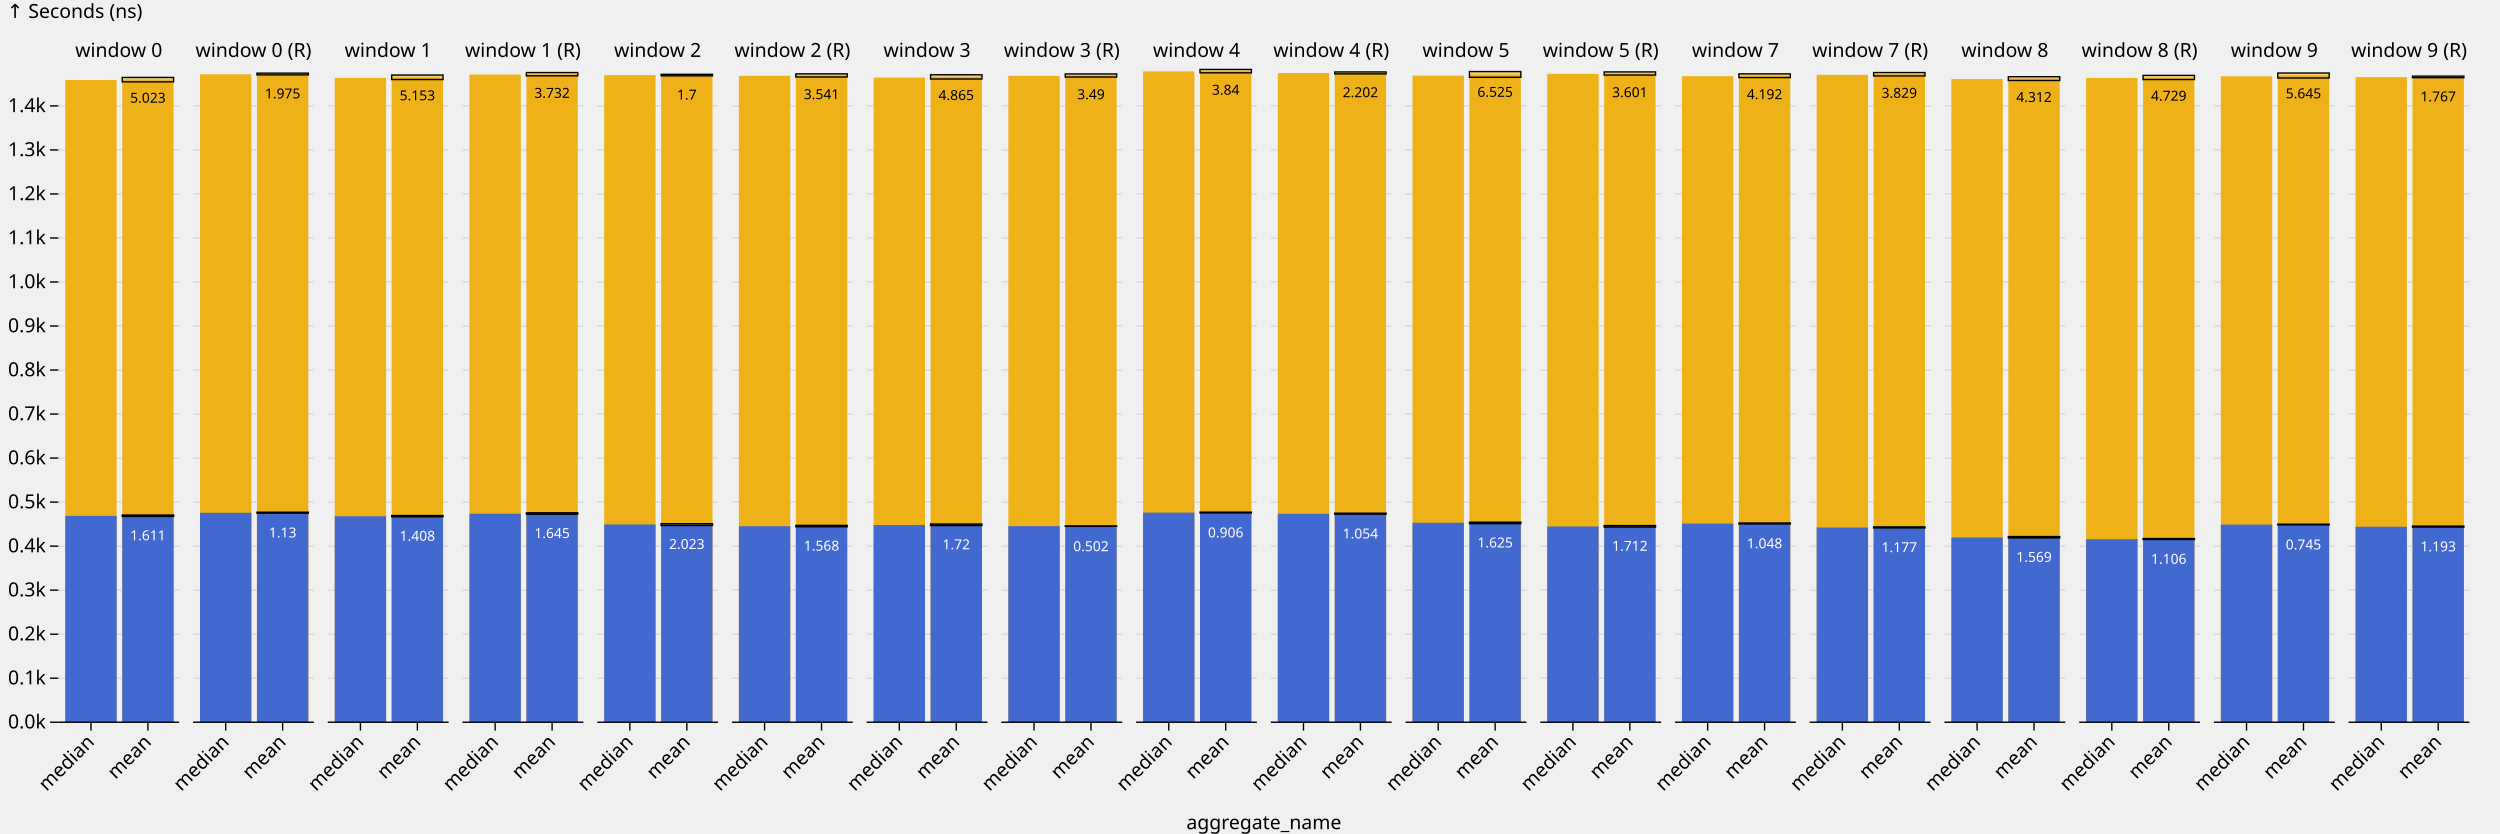
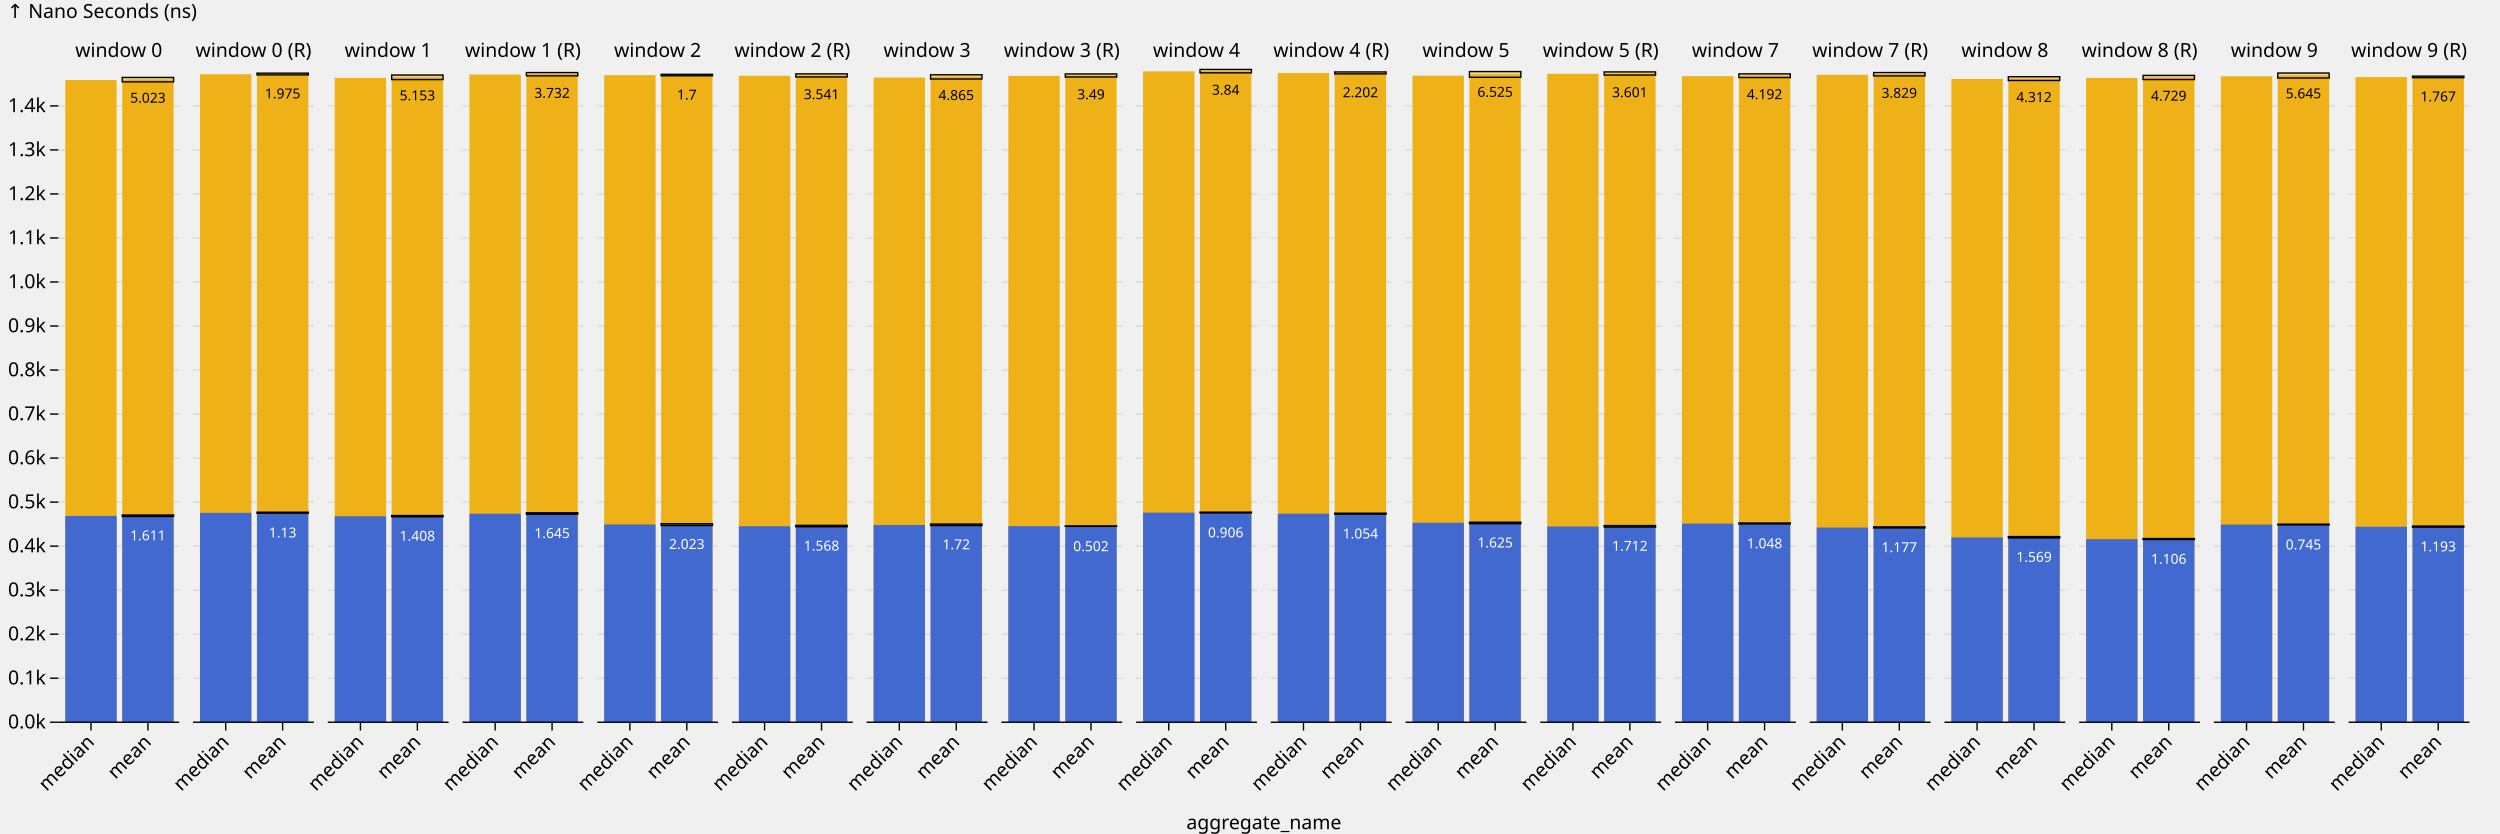
<svg xmlns="http://www.w3.org/2000/svg" style="background:white;color:black;font-family:system-ui, sans-serif;font-size:14px;margin:20px" viewBox="0 0 1800 600" height="600" width="1800" text-anchor="middle" font-size="10" font-family="system-ui, sans-serif" fill="currentColor" class="plot-d6a7b5">
  <style>:where(.plot-d6a7b5) {
  --plot-background: white;
  display: block;
  height: auto;
  height: intrinsic;
  max-width: 100%;
}
:where(.plot-d6a7b5 text),
:where(.plot-d6a7b5 tspan) {
  white-space: pre;
}</style>
  <g transform="translate(0,-9)" aria-label="fx-axis tick label">
    <g transform="translate(2,0)">
      <text transform="translate(83.5,50)">window 0 </text>
    </g>
    <g transform="translate(99,0)">
      <text transform="translate(83.5,50)">window 0 (R)</text>
    </g>
    <g transform="translate(196,0)">
      <text transform="translate(83.5,50)">window 1 </text>
    </g>
    <g transform="translate(293,0)">
      <text transform="translate(83.5,50)">window 1 (R)</text>
    </g>
    <g transform="translate(390,0)">
      <text transform="translate(83.5,50)">window 2 </text>
    </g>
    <g transform="translate(487,0)">
      <text transform="translate(83.5,50)">window 2 (R)</text>
    </g>
    <g transform="translate(584,0)">
      <text transform="translate(83.5,50)">window 3 </text>
    </g>
    <g transform="translate(681,0)">
      <text transform="translate(83.5,50)">window 3 (R)</text>
    </g>
    <g transform="translate(778,0)">
      <text transform="translate(83.5,50)">window 4 </text>
    </g>
    <g transform="translate(875,0)">
      <text transform="translate(83.5,50)">window 4 (R)</text>
    </g>
    <g transform="translate(972,0)">
      <text transform="translate(83.5,50)">window 5 </text>
    </g>
    <g transform="translate(1069,0)">
      <text transform="translate(83.5,50)">window 5 (R)</text>
    </g>
    <g transform="translate(1166,0)">
      <text transform="translate(83.5,50)">window 7 </text>
    </g>
    <g transform="translate(1263,0)">
      <text transform="translate(83.5,50)">window 7 (R)</text>
    </g>
    <g transform="translate(1360,0)">
      <text transform="translate(83.5,50)">window 8 </text>
    </g>
    <g transform="translate(1457,0)">
      <text transform="translate(83.5,50)">window 8 (R)</text>
    </g>
    <g transform="translate(1554,0)">
      <text transform="translate(83.5,50)">window 9 </text>
    </g>
    <g transform="translate(1651,0)">
      <text transform="translate(83.5,50)">window 9 (R)</text>
    </g>
  </g>
  <g transform="translate(0,-47)" aria-label="fx-axis label">
    <text transform="translate(910,50)" y="0.71em" />
  </g>
  <g aria-hidden="true" aria-label="y-grid">
    <g transform="translate(2,0)" stroke-opacity="0.1" stroke="currentColor">
      <line y2="520" y1="520" x2="127" x1="40" />
      <line y2="488.304" y1="488.304" x2="127" x1="40" />
      <line y2="456.607" y1="456.607" x2="127" x1="40" />
      <line y2="424.911" y1="424.911" x2="127" x1="40" />
      <line y2="393.215" y1="393.215" x2="127" x1="40" />
      <line y2="361.518" y1="361.518" x2="127" x1="40" />
      <line y2="329.822" y1="329.822" x2="127" x1="40" />
      <line y2="298.125" y1="298.125" x2="127" x1="40" />
      <line y2="266.429" y1="266.429" x2="127" x1="40" />
      <line y2="234.733" y1="234.733" x2="127" x1="40" />
      <line y2="203.036" y1="203.036" x2="127" x1="40" />
      <line y2="171.34" y1="171.34" x2="127" x1="40" />
      <line y2="139.644" y1="139.644" x2="127" x1="40" />
      <line y2="107.947" y1="107.947" x2="127" x1="40" />
      <line y2="76.251" y1="76.251" x2="127" x1="40" />
    </g>
    <g transform="translate(99,0)" stroke-opacity="0.1" stroke="currentColor">
      <line y2="520" y1="520" x2="127" x1="40" />
      <line y2="488.304" y1="488.304" x2="127" x1="40" />
      <line y2="456.607" y1="456.607" x2="127" x1="40" />
      <line y2="424.911" y1="424.911" x2="127" x1="40" />
      <line y2="393.215" y1="393.215" x2="127" x1="40" />
      <line y2="361.518" y1="361.518" x2="127" x1="40" />
      <line y2="329.822" y1="329.822" x2="127" x1="40" />
      <line y2="298.125" y1="298.125" x2="127" x1="40" />
      <line y2="266.429" y1="266.429" x2="127" x1="40" />
      <line y2="234.733" y1="234.733" x2="127" x1="40" />
      <line y2="203.036" y1="203.036" x2="127" x1="40" />
      <line y2="171.34" y1="171.34" x2="127" x1="40" />
      <line y2="139.644" y1="139.644" x2="127" x1="40" />
      <line y2="107.947" y1="107.947" x2="127" x1="40" />
      <line y2="76.251" y1="76.251" x2="127" x1="40" />
    </g>
    <g transform="translate(196,0)" stroke-opacity="0.1" stroke="currentColor">
      <line y2="520" y1="520" x2="127" x1="40" />
      <line y2="488.304" y1="488.304" x2="127" x1="40" />
      <line y2="456.607" y1="456.607" x2="127" x1="40" />
      <line y2="424.911" y1="424.911" x2="127" x1="40" />
      <line y2="393.215" y1="393.215" x2="127" x1="40" />
      <line y2="361.518" y1="361.518" x2="127" x1="40" />
      <line y2="329.822" y1="329.822" x2="127" x1="40" />
      <line y2="298.125" y1="298.125" x2="127" x1="40" />
      <line y2="266.429" y1="266.429" x2="127" x1="40" />
      <line y2="234.733" y1="234.733" x2="127" x1="40" />
      <line y2="203.036" y1="203.036" x2="127" x1="40" />
      <line y2="171.34" y1="171.34" x2="127" x1="40" />
      <line y2="139.644" y1="139.644" x2="127" x1="40" />
      <line y2="107.947" y1="107.947" x2="127" x1="40" />
      <line y2="76.251" y1="76.251" x2="127" x1="40" />
    </g>
    <g transform="translate(293,0)" stroke-opacity="0.1" stroke="currentColor">
      <line y2="520" y1="520" x2="127" x1="40" />
      <line y2="488.304" y1="488.304" x2="127" x1="40" />
      <line y2="456.607" y1="456.607" x2="127" x1="40" />
      <line y2="424.911" y1="424.911" x2="127" x1="40" />
      <line y2="393.215" y1="393.215" x2="127" x1="40" />
      <line y2="361.518" y1="361.518" x2="127" x1="40" />
      <line y2="329.822" y1="329.822" x2="127" x1="40" />
      <line y2="298.125" y1="298.125" x2="127" x1="40" />
      <line y2="266.429" y1="266.429" x2="127" x1="40" />
      <line y2="234.733" y1="234.733" x2="127" x1="40" />
      <line y2="203.036" y1="203.036" x2="127" x1="40" />
      <line y2="171.34" y1="171.34" x2="127" x1="40" />
      <line y2="139.644" y1="139.644" x2="127" x1="40" />
      <line y2="107.947" y1="107.947" x2="127" x1="40" />
      <line y2="76.251" y1="76.251" x2="127" x1="40" />
    </g>
    <g transform="translate(390,0)" stroke-opacity="0.1" stroke="currentColor">
      <line y2="520" y1="520" x2="127" x1="40" />
      <line y2="488.304" y1="488.304" x2="127" x1="40" />
      <line y2="456.607" y1="456.607" x2="127" x1="40" />
      <line y2="424.911" y1="424.911" x2="127" x1="40" />
      <line y2="393.215" y1="393.215" x2="127" x1="40" />
      <line y2="361.518" y1="361.518" x2="127" x1="40" />
      <line y2="329.822" y1="329.822" x2="127" x1="40" />
      <line y2="298.125" y1="298.125" x2="127" x1="40" />
      <line y2="266.429" y1="266.429" x2="127" x1="40" />
      <line y2="234.733" y1="234.733" x2="127" x1="40" />
      <line y2="203.036" y1="203.036" x2="127" x1="40" />
      <line y2="171.34" y1="171.34" x2="127" x1="40" />
      <line y2="139.644" y1="139.644" x2="127" x1="40" />
      <line y2="107.947" y1="107.947" x2="127" x1="40" />
      <line y2="76.251" y1="76.251" x2="127" x1="40" />
    </g>
    <g transform="translate(487,0)" stroke-opacity="0.1" stroke="currentColor">
      <line y2="520" y1="520" x2="127" x1="40" />
      <line y2="488.304" y1="488.304" x2="127" x1="40" />
      <line y2="456.607" y1="456.607" x2="127" x1="40" />
      <line y2="424.911" y1="424.911" x2="127" x1="40" />
      <line y2="393.215" y1="393.215" x2="127" x1="40" />
      <line y2="361.518" y1="361.518" x2="127" x1="40" />
      <line y2="329.822" y1="329.822" x2="127" x1="40" />
      <line y2="298.125" y1="298.125" x2="127" x1="40" />
      <line y2="266.429" y1="266.429" x2="127" x1="40" />
      <line y2="234.733" y1="234.733" x2="127" x1="40" />
      <line y2="203.036" y1="203.036" x2="127" x1="40" />
      <line y2="171.34" y1="171.34" x2="127" x1="40" />
      <line y2="139.644" y1="139.644" x2="127" x1="40" />
      <line y2="107.947" y1="107.947" x2="127" x1="40" />
      <line y2="76.251" y1="76.251" x2="127" x1="40" />
    </g>
    <g transform="translate(584,0)" stroke-opacity="0.1" stroke="currentColor">
      <line y2="520" y1="520" x2="127" x1="40" />
      <line y2="488.304" y1="488.304" x2="127" x1="40" />
      <line y2="456.607" y1="456.607" x2="127" x1="40" />
      <line y2="424.911" y1="424.911" x2="127" x1="40" />
      <line y2="393.215" y1="393.215" x2="127" x1="40" />
      <line y2="361.518" y1="361.518" x2="127" x1="40" />
      <line y2="329.822" y1="329.822" x2="127" x1="40" />
      <line y2="298.125" y1="298.125" x2="127" x1="40" />
      <line y2="266.429" y1="266.429" x2="127" x1="40" />
      <line y2="234.733" y1="234.733" x2="127" x1="40" />
      <line y2="203.036" y1="203.036" x2="127" x1="40" />
      <line y2="171.34" y1="171.34" x2="127" x1="40" />
      <line y2="139.644" y1="139.644" x2="127" x1="40" />
      <line y2="107.947" y1="107.947" x2="127" x1="40" />
      <line y2="76.251" y1="76.251" x2="127" x1="40" />
    </g>
    <g transform="translate(681,0)" stroke-opacity="0.1" stroke="currentColor">
      <line y2="520" y1="520" x2="127" x1="40" />
      <line y2="488.304" y1="488.304" x2="127" x1="40" />
      <line y2="456.607" y1="456.607" x2="127" x1="40" />
      <line y2="424.911" y1="424.911" x2="127" x1="40" />
      <line y2="393.215" y1="393.215" x2="127" x1="40" />
      <line y2="361.518" y1="361.518" x2="127" x1="40" />
      <line y2="329.822" y1="329.822" x2="127" x1="40" />
      <line y2="298.125" y1="298.125" x2="127" x1="40" />
      <line y2="266.429" y1="266.429" x2="127" x1="40" />
      <line y2="234.733" y1="234.733" x2="127" x1="40" />
      <line y2="203.036" y1="203.036" x2="127" x1="40" />
      <line y2="171.34" y1="171.34" x2="127" x1="40" />
      <line y2="139.644" y1="139.644" x2="127" x1="40" />
      <line y2="107.947" y1="107.947" x2="127" x1="40" />
      <line y2="76.251" y1="76.251" x2="127" x1="40" />
    </g>
    <g transform="translate(778,0)" stroke-opacity="0.1" stroke="currentColor">
      <line y2="520" y1="520" x2="127" x1="40" />
      <line y2="488.304" y1="488.304" x2="127" x1="40" />
      <line y2="456.607" y1="456.607" x2="127" x1="40" />
      <line y2="424.911" y1="424.911" x2="127" x1="40" />
      <line y2="393.215" y1="393.215" x2="127" x1="40" />
      <line y2="361.518" y1="361.518" x2="127" x1="40" />
      <line y2="329.822" y1="329.822" x2="127" x1="40" />
      <line y2="298.125" y1="298.125" x2="127" x1="40" />
      <line y2="266.429" y1="266.429" x2="127" x1="40" />
      <line y2="234.733" y1="234.733" x2="127" x1="40" />
      <line y2="203.036" y1="203.036" x2="127" x1="40" />
      <line y2="171.34" y1="171.34" x2="127" x1="40" />
      <line y2="139.644" y1="139.644" x2="127" x1="40" />
      <line y2="107.947" y1="107.947" x2="127" x1="40" />
      <line y2="76.251" y1="76.251" x2="127" x1="40" />
    </g>
    <g transform="translate(875,0)" stroke-opacity="0.1" stroke="currentColor">
      <line y2="520" y1="520" x2="127" x1="40" />
      <line y2="488.304" y1="488.304" x2="127" x1="40" />
      <line y2="456.607" y1="456.607" x2="127" x1="40" />
      <line y2="424.911" y1="424.911" x2="127" x1="40" />
      <line y2="393.215" y1="393.215" x2="127" x1="40" />
      <line y2="361.518" y1="361.518" x2="127" x1="40" />
      <line y2="329.822" y1="329.822" x2="127" x1="40" />
      <line y2="298.125" y1="298.125" x2="127" x1="40" />
      <line y2="266.429" y1="266.429" x2="127" x1="40" />
      <line y2="234.733" y1="234.733" x2="127" x1="40" />
      <line y2="203.036" y1="203.036" x2="127" x1="40" />
      <line y2="171.34" y1="171.34" x2="127" x1="40" />
      <line y2="139.644" y1="139.644" x2="127" x1="40" />
      <line y2="107.947" y1="107.947" x2="127" x1="40" />
      <line y2="76.251" y1="76.251" x2="127" x1="40" />
    </g>
    <g transform="translate(972,0)" stroke-opacity="0.1" stroke="currentColor">
      <line y2="520" y1="520" x2="127" x1="40" />
      <line y2="488.304" y1="488.304" x2="127" x1="40" />
      <line y2="456.607" y1="456.607" x2="127" x1="40" />
      <line y2="424.911" y1="424.911" x2="127" x1="40" />
      <line y2="393.215" y1="393.215" x2="127" x1="40" />
      <line y2="361.518" y1="361.518" x2="127" x1="40" />
      <line y2="329.822" y1="329.822" x2="127" x1="40" />
      <line y2="298.125" y1="298.125" x2="127" x1="40" />
      <line y2="266.429" y1="266.429" x2="127" x1="40" />
      <line y2="234.733" y1="234.733" x2="127" x1="40" />
      <line y2="203.036" y1="203.036" x2="127" x1="40" />
      <line y2="171.34" y1="171.34" x2="127" x1="40" />
      <line y2="139.644" y1="139.644" x2="127" x1="40" />
      <line y2="107.947" y1="107.947" x2="127" x1="40" />
      <line y2="76.251" y1="76.251" x2="127" x1="40" />
    </g>
    <g transform="translate(1069,0)" stroke-opacity="0.1" stroke="currentColor">
      <line y2="520" y1="520" x2="127" x1="40" />
      <line y2="488.304" y1="488.304" x2="127" x1="40" />
      <line y2="456.607" y1="456.607" x2="127" x1="40" />
      <line y2="424.911" y1="424.911" x2="127" x1="40" />
      <line y2="393.215" y1="393.215" x2="127" x1="40" />
      <line y2="361.518" y1="361.518" x2="127" x1="40" />
      <line y2="329.822" y1="329.822" x2="127" x1="40" />
      <line y2="298.125" y1="298.125" x2="127" x1="40" />
      <line y2="266.429" y1="266.429" x2="127" x1="40" />
      <line y2="234.733" y1="234.733" x2="127" x1="40" />
      <line y2="203.036" y1="203.036" x2="127" x1="40" />
      <line y2="171.34" y1="171.34" x2="127" x1="40" />
      <line y2="139.644" y1="139.644" x2="127" x1="40" />
      <line y2="107.947" y1="107.947" x2="127" x1="40" />
      <line y2="76.251" y1="76.251" x2="127" x1="40" />
    </g>
    <g transform="translate(1166,0)" stroke-opacity="0.1" stroke="currentColor">
      <line y2="520" y1="520" x2="127" x1="40" />
      <line y2="488.304" y1="488.304" x2="127" x1="40" />
      <line y2="456.607" y1="456.607" x2="127" x1="40" />
      <line y2="424.911" y1="424.911" x2="127" x1="40" />
      <line y2="393.215" y1="393.215" x2="127" x1="40" />
      <line y2="361.518" y1="361.518" x2="127" x1="40" />
      <line y2="329.822" y1="329.822" x2="127" x1="40" />
      <line y2="298.125" y1="298.125" x2="127" x1="40" />
      <line y2="266.429" y1="266.429" x2="127" x1="40" />
      <line y2="234.733" y1="234.733" x2="127" x1="40" />
      <line y2="203.036" y1="203.036" x2="127" x1="40" />
      <line y2="171.34" y1="171.34" x2="127" x1="40" />
      <line y2="139.644" y1="139.644" x2="127" x1="40" />
      <line y2="107.947" y1="107.947" x2="127" x1="40" />
      <line y2="76.251" y1="76.251" x2="127" x1="40" />
    </g>
    <g transform="translate(1263,0)" stroke-opacity="0.1" stroke="currentColor">
      <line y2="520" y1="520" x2="127" x1="40" />
      <line y2="488.304" y1="488.304" x2="127" x1="40" />
      <line y2="456.607" y1="456.607" x2="127" x1="40" />
      <line y2="424.911" y1="424.911" x2="127" x1="40" />
      <line y2="393.215" y1="393.215" x2="127" x1="40" />
      <line y2="361.518" y1="361.518" x2="127" x1="40" />
      <line y2="329.822" y1="329.822" x2="127" x1="40" />
      <line y2="298.125" y1="298.125" x2="127" x1="40" />
      <line y2="266.429" y1="266.429" x2="127" x1="40" />
      <line y2="234.733" y1="234.733" x2="127" x1="40" />
      <line y2="203.036" y1="203.036" x2="127" x1="40" />
      <line y2="171.34" y1="171.34" x2="127" x1="40" />
      <line y2="139.644" y1="139.644" x2="127" x1="40" />
      <line y2="107.947" y1="107.947" x2="127" x1="40" />
      <line y2="76.251" y1="76.251" x2="127" x1="40" />
    </g>
    <g transform="translate(1360,0)" stroke-opacity="0.1" stroke="currentColor">
      <line y2="520" y1="520" x2="127" x1="40" />
      <line y2="488.304" y1="488.304" x2="127" x1="40" />
      <line y2="456.607" y1="456.607" x2="127" x1="40" />
      <line y2="424.911" y1="424.911" x2="127" x1="40" />
      <line y2="393.215" y1="393.215" x2="127" x1="40" />
      <line y2="361.518" y1="361.518" x2="127" x1="40" />
      <line y2="329.822" y1="329.822" x2="127" x1="40" />
      <line y2="298.125" y1="298.125" x2="127" x1="40" />
      <line y2="266.429" y1="266.429" x2="127" x1="40" />
      <line y2="234.733" y1="234.733" x2="127" x1="40" />
      <line y2="203.036" y1="203.036" x2="127" x1="40" />
      <line y2="171.34" y1="171.34" x2="127" x1="40" />
      <line y2="139.644" y1="139.644" x2="127" x1="40" />
      <line y2="107.947" y1="107.947" x2="127" x1="40" />
      <line y2="76.251" y1="76.251" x2="127" x1="40" />
    </g>
    <g transform="translate(1457,0)" stroke-opacity="0.1" stroke="currentColor">
      <line y2="520" y1="520" x2="127" x1="40" />
      <line y2="488.304" y1="488.304" x2="127" x1="40" />
      <line y2="456.607" y1="456.607" x2="127" x1="40" />
      <line y2="424.911" y1="424.911" x2="127" x1="40" />
      <line y2="393.215" y1="393.215" x2="127" x1="40" />
      <line y2="361.518" y1="361.518" x2="127" x1="40" />
      <line y2="329.822" y1="329.822" x2="127" x1="40" />
      <line y2="298.125" y1="298.125" x2="127" x1="40" />
      <line y2="266.429" y1="266.429" x2="127" x1="40" />
      <line y2="234.733" y1="234.733" x2="127" x1="40" />
      <line y2="203.036" y1="203.036" x2="127" x1="40" />
      <line y2="171.34" y1="171.34" x2="127" x1="40" />
      <line y2="139.644" y1="139.644" x2="127" x1="40" />
      <line y2="107.947" y1="107.947" x2="127" x1="40" />
      <line y2="76.251" y1="76.251" x2="127" x1="40" />
    </g>
    <g transform="translate(1554,0)" stroke-opacity="0.1" stroke="currentColor">
      <line y2="520" y1="520" x2="127" x1="40" />
      <line y2="488.304" y1="488.304" x2="127" x1="40" />
      <line y2="456.607" y1="456.607" x2="127" x1="40" />
      <line y2="424.911" y1="424.911" x2="127" x1="40" />
      <line y2="393.215" y1="393.215" x2="127" x1="40" />
      <line y2="361.518" y1="361.518" x2="127" x1="40" />
      <line y2="329.822" y1="329.822" x2="127" x1="40" />
      <line y2="298.125" y1="298.125" x2="127" x1="40" />
      <line y2="266.429" y1="266.429" x2="127" x1="40" />
      <line y2="234.733" y1="234.733" x2="127" x1="40" />
      <line y2="203.036" y1="203.036" x2="127" x1="40" />
      <line y2="171.34" y1="171.34" x2="127" x1="40" />
      <line y2="139.644" y1="139.644" x2="127" x1="40" />
      <line y2="107.947" y1="107.947" x2="127" x1="40" />
      <line y2="76.251" y1="76.251" x2="127" x1="40" />
    </g>
    <g transform="translate(1651,0)" stroke-opacity="0.1" stroke="currentColor">
      <line y2="520" y1="520" x2="127" x1="40" />
      <line y2="488.304" y1="488.304" x2="127" x1="40" />
      <line y2="456.607" y1="456.607" x2="127" x1="40" />
      <line y2="424.911" y1="424.911" x2="127" x1="40" />
      <line y2="393.215" y1="393.215" x2="127" x1="40" />
      <line y2="361.518" y1="361.518" x2="127" x1="40" />
      <line y2="329.822" y1="329.822" x2="127" x1="40" />
      <line y2="298.125" y1="298.125" x2="127" x1="40" />
      <line y2="266.429" y1="266.429" x2="127" x1="40" />
      <line y2="234.733" y1="234.733" x2="127" x1="40" />
      <line y2="203.036" y1="203.036" x2="127" x1="40" />
      <line y2="171.34" y1="171.34" x2="127" x1="40" />
      <line y2="139.644" y1="139.644" x2="127" x1="40" />
      <line y2="107.947" y1="107.947" x2="127" x1="40" />
      <line y2="76.251" y1="76.251" x2="127" x1="40" />
    </g>
  </g>
  <g aria-hidden="true" aria-label="y-axis tick">
    <g transform="translate(2,0)" stroke="currentColor" fill="none">
      <path d="M0,0L-6,0" transform="translate(40,520)" />
      <path d="M0,0L-6,0" transform="translate(40,488.3036)" />
      <path d="M0,0L-6,0" transform="translate(40,456.6073)" />
      <path d="M0,0L-6,0" transform="translate(40,424.9109)" />
      <path d="M0,0L-6,0" transform="translate(40,393.2145)" />
      <path d="M0,0L-6,0" transform="translate(40,361.5182)" />
      <path d="M0,0L-6,0" transform="translate(40,329.8218)" />
      <path d="M0,0L-6,0" transform="translate(40,298.1254)" />
      <path d="M0,0L-6,0" transform="translate(40,266.429)" />
      <path d="M0,0L-6,0" transform="translate(40,234.7327)" />
      <path d="M0,0L-6,0" transform="translate(40,203.0363)" />
      <path d="M0,0L-6,0" transform="translate(40,171.3399)" />
      <path d="M0,0L-6,0" transform="translate(40,139.6436)" />
      <path d="M0,0L-6,0" transform="translate(40,107.9472)" />
      <path d="M0,0L-6,0" transform="translate(40,76.25083)" />
    </g>
  </g>
  <g transform="translate(-9,0)" aria-label="y-axis tick label">
    <g transform="translate(2,0)" font-variant="tabular-nums" text-anchor="end">
      <text transform="translate(40,520)" y="0.32em">0.0k</text>
      <text transform="translate(40,488.3036)" y="0.32em">0.1k</text>
      <text transform="translate(40,456.6073)" y="0.32em">0.2k</text>
      <text transform="translate(40,424.9109)" y="0.32em">0.3k</text>
      <text transform="translate(40,393.2145)" y="0.32em">0.4k</text>
      <text transform="translate(40,361.5182)" y="0.32em">0.5k</text>
      <text transform="translate(40,329.8218)" y="0.32em">0.6k</text>
      <text transform="translate(40,298.1254)" y="0.32em">0.7k</text>
      <text transform="translate(40,266.429)" y="0.32em">0.8k</text>
      <text transform="translate(40,234.7327)" y="0.32em">0.9k</text>
      <text transform="translate(40,203.0363)" y="0.32em">1.0k</text>
      <text transform="translate(40,171.3399)" y="0.32em">1.1k</text>
      <text transform="translate(40,139.6436)" y="0.32em">1.2k</text>
      <text transform="translate(40,107.9472)" y="0.32em">1.3k</text>
      <text transform="translate(40,76.25083)" y="0.32em">1.4k</text>
    </g>
  </g>
  <g transform="translate(-37,-47)" text-anchor="start" aria-label="y-axis label">
-     <text transform="translate(42,50)" y="0.71em">↑ Seconds (ns)</text>
+     <text transform="translate(42,50)" y="0.71em">↑ Nano Seconds (ns)</text>
  </g>
  <g transform="translate(18.5,0)" aria-hidden="true" aria-label="x-axis tick">
    <g transform="translate(2,0)" stroke="currentColor" fill="none">
      <path d="M0,0L0,6" transform="translate(45,520)" />
      <path d="M0,0L0,6" transform="translate(86,520)" />
    </g>
    <g transform="translate(99,0)" stroke="currentColor" fill="none">
      <path d="M0,0L0,6" transform="translate(45,520)" />
      <path d="M0,0L0,6" transform="translate(86,520)" />
    </g>
    <g transform="translate(196,0)" stroke="currentColor" fill="none">
      <path d="M0,0L0,6" transform="translate(45,520)" />
      <path d="M0,0L0,6" transform="translate(86,520)" />
    </g>
    <g transform="translate(293,0)" stroke="currentColor" fill="none">
      <path d="M0,0L0,6" transform="translate(45,520)" />
      <path d="M0,0L0,6" transform="translate(86,520)" />
    </g>
    <g transform="translate(390,0)" stroke="currentColor" fill="none">
      <path d="M0,0L0,6" transform="translate(45,520)" />
      <path d="M0,0L0,6" transform="translate(86,520)" />
    </g>
    <g transform="translate(487,0)" stroke="currentColor" fill="none">
      <path d="M0,0L0,6" transform="translate(45,520)" />
      <path d="M0,0L0,6" transform="translate(86,520)" />
    </g>
    <g transform="translate(584,0)" stroke="currentColor" fill="none">
      <path d="M0,0L0,6" transform="translate(45,520)" />
      <path d="M0,0L0,6" transform="translate(86,520)" />
    </g>
    <g transform="translate(681,0)" stroke="currentColor" fill="none">
      <path d="M0,0L0,6" transform="translate(45,520)" />
      <path d="M0,0L0,6" transform="translate(86,520)" />
    </g>
    <g transform="translate(778,0)" stroke="currentColor" fill="none">
      <path d="M0,0L0,6" transform="translate(45,520)" />
      <path d="M0,0L0,6" transform="translate(86,520)" />
    </g>
    <g transform="translate(875,0)" stroke="currentColor" fill="none">
      <path d="M0,0L0,6" transform="translate(45,520)" />
      <path d="M0,0L0,6" transform="translate(86,520)" />
    </g>
    <g transform="translate(972,0)" stroke="currentColor" fill="none">
      <path d="M0,0L0,6" transform="translate(45,520)" />
      <path d="M0,0L0,6" transform="translate(86,520)" />
    </g>
    <g transform="translate(1069,0)" stroke="currentColor" fill="none">
      <path d="M0,0L0,6" transform="translate(45,520)" />
      <path d="M0,0L0,6" transform="translate(86,520)" />
    </g>
    <g transform="translate(1166,0)" stroke="currentColor" fill="none">
      <path d="M0,0L0,6" transform="translate(45,520)" />
      <path d="M0,0L0,6" transform="translate(86,520)" />
    </g>
    <g transform="translate(1263,0)" stroke="currentColor" fill="none">
      <path d="M0,0L0,6" transform="translate(45,520)" />
      <path d="M0,0L0,6" transform="translate(86,520)" />
    </g>
    <g transform="translate(1360,0)" stroke="currentColor" fill="none">
      <path d="M0,0L0,6" transform="translate(45,520)" />
      <path d="M0,0L0,6" transform="translate(86,520)" />
    </g>
    <g transform="translate(1457,0)" stroke="currentColor" fill="none">
      <path d="M0,0L0,6" transform="translate(45,520)" />
      <path d="M0,0L0,6" transform="translate(86,520)" />
    </g>
    <g transform="translate(1554,0)" stroke="currentColor" fill="none">
      <path d="M0,0L0,6" transform="translate(45,520)" />
      <path d="M0,0L0,6" transform="translate(86,520)" />
    </g>
    <g transform="translate(1651,0)" stroke="currentColor" fill="none">
      <path d="M0,0L0,6" transform="translate(45,520)" />
      <path d="M0,0L0,6" transform="translate(86,520)" />
    </g>
  </g>
  <g transform="translate(18.5,11.82843)" aria-label="x-axis tick label">
    <g transform="translate(2,0)" text-anchor="end">
      <text transform="translate(45,520) rotate(-45)" y="0.32em">median</text>
      <text transform="translate(86,520) rotate(-45)" y="0.32em">mean</text>
    </g>
    <g transform="translate(99,0)" text-anchor="end">
      <text transform="translate(45,520) rotate(-45)" y="0.32em">median</text>
      <text transform="translate(86,520) rotate(-45)" y="0.32em">mean</text>
    </g>
    <g transform="translate(196,0)" text-anchor="end">
      <text transform="translate(45,520) rotate(-45)" y="0.32em">median</text>
      <text transform="translate(86,520) rotate(-45)" y="0.32em">mean</text>
    </g>
    <g transform="translate(293,0)" text-anchor="end">
      <text transform="translate(45,520) rotate(-45)" y="0.32em">median</text>
      <text transform="translate(86,520) rotate(-45)" y="0.32em">mean</text>
    </g>
    <g transform="translate(390,0)" text-anchor="end">
      <text transform="translate(45,520) rotate(-45)" y="0.32em">median</text>
      <text transform="translate(86,520) rotate(-45)" y="0.32em">mean</text>
    </g>
    <g transform="translate(487,0)" text-anchor="end">
      <text transform="translate(45,520) rotate(-45)" y="0.32em">median</text>
      <text transform="translate(86,520) rotate(-45)" y="0.32em">mean</text>
    </g>
    <g transform="translate(584,0)" text-anchor="end">
      <text transform="translate(45,520) rotate(-45)" y="0.32em">median</text>
      <text transform="translate(86,520) rotate(-45)" y="0.32em">mean</text>
    </g>
    <g transform="translate(681,0)" text-anchor="end">
      <text transform="translate(45,520) rotate(-45)" y="0.32em">median</text>
      <text transform="translate(86,520) rotate(-45)" y="0.32em">mean</text>
    </g>
    <g transform="translate(778,0)" text-anchor="end">
      <text transform="translate(45,520) rotate(-45)" y="0.32em">median</text>
      <text transform="translate(86,520) rotate(-45)" y="0.32em">mean</text>
    </g>
    <g transform="translate(875,0)" text-anchor="end">
      <text transform="translate(45,520) rotate(-45)" y="0.32em">median</text>
      <text transform="translate(86,520) rotate(-45)" y="0.32em">mean</text>
    </g>
    <g transform="translate(972,0)" text-anchor="end">
      <text transform="translate(45,520) rotate(-45)" y="0.32em">median</text>
      <text transform="translate(86,520) rotate(-45)" y="0.32em">mean</text>
    </g>
    <g transform="translate(1069,0)" text-anchor="end">
      <text transform="translate(45,520) rotate(-45)" y="0.32em">median</text>
      <text transform="translate(86,520) rotate(-45)" y="0.32em">mean</text>
    </g>
    <g transform="translate(1166,0)" text-anchor="end">
      <text transform="translate(45,520) rotate(-45)" y="0.32em">median</text>
      <text transform="translate(86,520) rotate(-45)" y="0.32em">mean</text>
    </g>
    <g transform="translate(1263,0)" text-anchor="end">
      <text transform="translate(45,520) rotate(-45)" y="0.32em">median</text>
      <text transform="translate(86,520) rotate(-45)" y="0.32em">mean</text>
    </g>
    <g transform="translate(1360,0)" text-anchor="end">
      <text transform="translate(45,520) rotate(-45)" y="0.32em">median</text>
      <text transform="translate(86,520) rotate(-45)" y="0.32em">mean</text>
    </g>
    <g transform="translate(1457,0)" text-anchor="end">
      <text transform="translate(45,520) rotate(-45)" y="0.32em">median</text>
      <text transform="translate(86,520) rotate(-45)" y="0.32em">mean</text>
    </g>
    <g transform="translate(1554,0)" text-anchor="end">
      <text transform="translate(45,520) rotate(-45)" y="0.32em">median</text>
      <text transform="translate(86,520) rotate(-45)" y="0.32em">mean</text>
    </g>
    <g transform="translate(1651,0)" text-anchor="end">
      <text transform="translate(45,520) rotate(-45)" y="0.32em">median</text>
      <text transform="translate(86,520) rotate(-45)" y="0.32em">mean</text>
    </g>
  </g>
  <g transform="translate(0,77)" aria-label="x-axis label">
    <text transform="translate(910,520)">aggregate_name</text>
  </g>
  <g aria-label="bar">
    <g transform="translate(2,0)">
      <rect fill="#efb118" height="462.654" y="57.346" width="37" x="86" />
      <rect fill="#efb118" height="462.414" y="57.586" width="37" x="45" />
      <rect fill="#4269d0" height="148.665" y="371.335" width="37" x="86" />
      <rect fill="#4269d0" height="148.554" y="371.446" width="37" x="45" />
    </g>
    <g transform="translate(99,0)">
      <rect fill="#efb118" height="466.71" y="53.29" width="37" x="86" />
      <rect fill="#efb118" height="466.546" y="53.454" width="37" x="45" />
      <rect fill="#4269d0" height="150.863" y="369.137" width="37" x="86" />
      <rect fill="#4269d0" height="150.781" y="369.219" width="37" x="45" />
    </g>
    <g transform="translate(196,0)">
      <rect fill="#efb118" height="464.341" y="55.659" width="37" x="86" />
      <rect fill="#efb118" height="463.92" y="56.08" width="37" x="45" />
      <rect fill="#4269d0" height="148.373" y="371.627" width="37" x="86" />
      <rect fill="#4269d0" height="148.274" y="371.726" width="37" x="45" />
    </g>
    <g transform="translate(293,0)">
      <rect fill="#efb118" height="466.573" y="53.427" width="37" x="86" />
      <rect fill="#efb118" height="466.345" y="53.655" width="37" x="45" />
      <rect fill="#4269d0" height="150.284" y="369.716" width="37" x="86" />
      <rect fill="#4269d0" height="150.14" y="369.86" width="37" x="45" />
    </g>
    <g transform="translate(390,0)">
      <rect fill="#efb118" height="465.946" y="54.054" width="37" x="86" />
      <rect fill="#efb118" height="465.925" y="54.075" width="37" x="45" />
      <rect fill="#4269d0" height="142.379" y="377.621" width="37" x="45" />
      <rect fill="#4269d0" height="142.292" y="377.708" width="37" x="86" />
    </g>
    <g transform="translate(487,0)">
      <rect fill="#efb118" height="465.696" y="54.304" width="37" x="86" />
      <rect fill="#efb118" height="465.425" y="54.575" width="37" x="45" />
      <rect fill="#4269d0" height="141.233" y="378.767" width="37" x="86" />
      <rect fill="#4269d0" height="141.117" y="378.883" width="37" x="45" />
    </g>
    <g transform="translate(584,0)">
      <rect fill="#efb118" height="464.628" y="55.372" width="37" x="86" />
      <rect fill="#efb118" height="464.154" y="55.846" width="37" x="45" />
      <rect fill="#4269d0" height="142.155" y="377.845" width="37" x="86" />
      <rect fill="#4269d0" height="142.01" y="377.99" width="37" x="45" />
    </g>
    <g transform="translate(681,0)">
      <rect fill="#efb118" height="465.65" y="54.35" width="37" x="86" />
      <rect fill="#efb118" height="465.388" y="54.612" width="37" x="45" />
      <rect fill="#4269d0" height="141.195" y="378.805" width="37" x="86" />
      <rect fill="#4269d0" height="141.179" y="378.821" width="37" x="45" />
    </g>
    <g transform="translate(778,0)">
      <rect fill="#efb118" height="468.783" y="51.217" width="37" x="86" />
      <rect fill="#efb118" height="468.623" y="51.377" width="37" x="45" />
      <rect fill="#4269d0" height="150.979" y="369.021" width="37" x="86" />
      <rect fill="#4269d0" height="150.91" y="369.09" width="37" x="45" />
    </g>
    <g transform="translate(875,0)">
      <rect fill="#efb118" height="467.502" y="52.498" width="37" x="86" />
      <rect fill="#efb118" height="467.403" y="52.597" width="37" x="45" />
      <rect fill="#4269d0" height="150.161" y="369.839" width="37" x="86" />
      <rect fill="#4269d0" height="150.121" y="369.879" width="37" x="45" />
    </g>
    <g transform="translate(972,0)">
      <rect fill="#efb118" height="466.411" y="53.589" width="37" x="86" />
      <rect fill="#efb118" height="465.531" y="54.469" width="37" x="45" />
      <rect fill="#4269d0" height="143.627" y="376.373" width="37" x="45" />
      <rect fill="#4269d0" height="143.504" y="376.496" width="37" x="86" />
    </g>
    <g transform="translate(1069,0)">
      <rect fill="#efb118" height="467.081" y="52.919" width="37" x="86" />
      <rect fill="#efb118" height="466.852" y="53.148" width="37" x="45" />
      <rect fill="#4269d0" height="141.057" y="378.943" width="37" x="86" />
      <rect fill="#4269d0" height="140.928" y="379.072" width="37" x="45" />
    </g>
    <g transform="translate(1166,0)">
      <rect fill="#efb118" height="465.487" y="54.513" width="37" x="86" />
      <rect fill="#efb118" height="465.16" y="54.84" width="37" x="45" />
      <rect fill="#4269d0" height="143.111" y="376.889" width="37" x="86" />
      <rect fill="#4269d0" height="143.026" y="376.974" width="37" x="45" />
    </g>
    <g transform="translate(1263,0)">
      <rect fill="#efb118" height="466.549" y="53.451" width="37" x="86" />
      <rect fill="#efb118" height="466.133" y="53.867" width="37" x="45" />
      <rect fill="#4269d0" height="140.267" y="379.733" width="37" x="86" />
      <rect fill="#4269d0" height="140.18" y="379.82" width="37" x="45" />
    </g>
    <g transform="translate(1360,0)">
      <rect fill="#efb118" height="463.402" y="56.598" width="37" x="86" />
      <rect fill="#efb118" height="463.134" y="56.866" width="37" x="45" />
      <rect fill="#4269d0" height="133.182" y="386.818" width="37" x="86" />
      <rect fill="#4269d0" height="133.042" y="386.958" width="37" x="45" />
    </g>
    <g transform="translate(1457,0)">
      <rect fill="#efb118" height="464.222" y="55.778" width="37" x="86" />
      <rect fill="#efb118" height="463.876" y="56.124" width="37" x="45" />
      <rect fill="#4269d0" height="131.903" y="388.097" width="37" x="86" />
      <rect fill="#4269d0" height="131.818" y="388.182" width="37" x="45" />
    </g>
    <g transform="translate(1554,0)">
      <rect fill="#efb118" height="465.628" y="54.372" width="37" x="86" />
      <rect fill="#efb118" height="465.087" y="54.913" width="37" x="45" />
      <rect fill="#4269d0" height="142.347" y="377.653" width="37" x="86" />
      <rect fill="#4269d0" height="142.301" y="377.699" width="37" x="45" />
    </g>
    <g transform="translate(1651,0)">
      <rect fill="#efb118" height="464.636" y="55.364" width="37" x="86" />
      <rect fill="#efb118" height="464.491" y="55.509" width="37" x="45" />
      <rect fill="#4269d0" height="140.845" y="379.155" width="37" x="86" />
      <rect fill="#4269d0" height="140.738" y="379.262" width="37" x="45" />
    </g>
  </g>
  <g aria-label="rect">
    <g transform="translate(2,0)" stroke="black" fill-opacity="0.5">
      <rect fill="#4269d0" height="1.021" width="37" y="370.824" x="86" />
      <rect fill="#efb118" height="3.184" width="37" y="55.754" x="86" />
    </g>
    <g transform="translate(99,0)" stroke="black" fill-opacity="0.5">
      <rect fill="#4269d0" height="0.717" width="37" y="368.778" x="86" />
      <rect fill="#efb118" height="1.252" width="37" y="52.664" x="86" />
    </g>
    <g transform="translate(196,0)" stroke="black" fill-opacity="0.5">
      <rect fill="#4269d0" height="0.892" width="37" y="371.181" x="86" />
      <rect fill="#efb118" height="3.266" width="37" y="54.026" x="86" />
    </g>
    <g transform="translate(293,0)" stroke="black" fill-opacity="0.5">
      <rect fill="#4269d0" height="1.043" width="37" y="369.195" x="86" />
      <rect fill="#efb118" height="2.366" width="37" y="52.244" x="86" />
    </g>
    <g transform="translate(390,0)" stroke="black" fill-opacity="0.5">
      <rect fill="#4269d0" height="1.282" width="37" y="377.067" x="86" />
      <rect fill="#efb118" height="1.078" width="37" y="53.515" x="86" />
    </g>
    <g transform="translate(487,0)" stroke="black" fill-opacity="0.5">
      <rect fill="#4269d0" height="0.994" width="37" y="378.27" x="86" />
      <rect fill="#efb118" height="2.244" width="37" y="53.182" x="86" />
    </g>
    <g transform="translate(584,0)" stroke="black" fill-opacity="0.5">
      <rect fill="#4269d0" height="1.09" width="37" y="377.3" x="86" />
      <rect fill="#efb118" height="3.084" width="37" y="53.83" x="86" />
    </g>
    <g transform="translate(681,0)" stroke="black" fill-opacity="0.5">
      <rect fill="#4269d0" height="0.318" width="37" y="378.645" x="86" />
      <rect fill="#efb118" height="2.212" width="37" y="53.243" x="86" />
    </g>
    <g transform="translate(778,0)" stroke="black" fill-opacity="0.5">
      <rect fill="#4269d0" height="0.574" width="37" y="368.734" x="86" />
      <rect fill="#efb118" height="2.434" width="37" y="50" x="86" />
    </g>
    <g transform="translate(875,0)" stroke="black" fill-opacity="0.5">
      <rect fill="#4269d0" height="0.668" width="37" y="369.505" x="86" />
      <rect fill="#efb118" height="1.396" width="37" y="51.8" x="86" />
    </g>
    <g transform="translate(972,0)" stroke="black" fill-opacity="0.5">
      <rect fill="#4269d0" height="1.03" width="37" y="375.981" x="86" />
      <rect fill="#efb118" height="4.136" width="37" y="51.52" x="86" />
    </g>
    <g transform="translate(1069,0)" stroke="black" fill-opacity="0.5">
      <rect fill="#4269d0" height="1.085" width="37" y="378.4" x="86" />
      <rect fill="#efb118" height="2.283" width="37" y="51.778" x="86" />
    </g>
    <g transform="translate(1166,0)" stroke="black" fill-opacity="0.5">
      <rect fill="#4269d0" height="0.664" width="37" y="376.557" x="86" />
      <rect fill="#efb118" height="2.657" width="37" y="53.185" x="86" />
    </g>
    <g transform="translate(1263,0)" stroke="black" fill-opacity="0.5">
      <rect fill="#4269d0" height="0.746" width="37" y="379.36" x="86" />
      <rect fill="#efb118" height="2.427" width="37" y="52.237" x="86" />
    </g>
    <g transform="translate(1360,0)" stroke="black" fill-opacity="0.5">
      <rect fill="#4269d0" height="0.995" width="37" y="386.321" x="86" />
      <rect fill="#efb118" height="2.733" width="37" y="55.231" x="86" />
    </g>
    <g transform="translate(1457,0)" stroke="black" fill-opacity="0.5">
      <rect fill="#4269d0" height="0.701" width="37" y="387.747" x="86" />
      <rect fill="#efb118" height="2.998" width="37" y="54.279" x="86" />
    </g>
    <g transform="translate(1554,0)" stroke="black" fill-opacity="0.5">
      <rect fill="#4269d0" height="0.472" width="37" y="377.417" x="86" />
      <rect fill="#efb118" height="3.579" width="37" y="52.583" x="86" />
    </g>
    <g transform="translate(1651,0)" stroke="black" fill-opacity="0.5">
      <rect fill="#4269d0" height="0.756" width="37" y="378.777" x="86" />
      <rect fill="#efb118" height="1.12" width="37" y="54.804" x="86" />
    </g>
  </g>
  <g transform="translate(18.5,15)" aria-label="text">
    <g transform="translate(2,0)" font-variant="tabular-nums" font-size="10">
      <text fill="white" transform="translate(86,370.824)" y="0.32em">1.611</text>
      <text fill="black" transform="translate(86,55.75412)" y="0.32em">5.023</text>
    </g>
    <g transform="translate(99,0)" font-variant="tabular-nums" font-size="10">
      <text fill="white" transform="translate(86,368.7783)" y="0.32em">1.13</text>
      <text fill="black" transform="translate(86,52.66387)" y="0.32em">1.975</text>
    </g>
    <g transform="translate(196,0)" font-variant="tabular-nums" font-size="10">
      <text fill="white" transform="translate(86,371.1811)" y="0.32em">1.408</text>
      <text fill="black" transform="translate(86,54.0258)" y="0.32em">5.153</text>
    </g>
    <g transform="translate(293,0)" font-variant="tabular-nums" font-size="10">
      <text fill="white" transform="translate(86,369.1946)" y="0.32em">1.645</text>
      <text fill="black" transform="translate(86,52.24437)" y="0.32em">3.732</text>
    </g>
    <g transform="translate(390,0)" font-variant="tabular-nums" font-size="10">
      <text fill="white" transform="translate(86,377.0674)" y="0.32em">2.023</text>
      <text fill="black" transform="translate(86,53.51489)" y="0.32em">1.7</text>
    </g>
    <g transform="translate(487,0)" font-variant="tabular-nums" font-size="10">
      <text fill="white" transform="translate(86,378.2703)" y="0.32em">1.568</text>
      <text fill="black" transform="translate(86,53.1815)" y="0.32em">3.541</text>
    </g>
    <g transform="translate(584,0)" font-variant="tabular-nums" font-size="10">
      <text fill="white" transform="translate(86,377.2997)" y="0.32em">1.72</text>
      <text fill="black" transform="translate(86,53.83037)" y="0.32em">4.865</text>
    </g>
    <g transform="translate(681,0)" font-variant="tabular-nums" font-size="10">
      <text fill="white" transform="translate(86,378.6455)" y="0.32em">0.502</text>
      <text fill="black" transform="translate(86,53.24337)" y="0.32em">3.49</text>
    </g>
    <g transform="translate(778,0)" font-variant="tabular-nums" font-size="10">
      <text fill="white" transform="translate(86,368.734)" y="0.32em">0.906</text>
      <text fill="black" transform="translate(86,50)" y="0.32em">3.84</text>
    </g>
    <g transform="translate(875,0)" font-variant="tabular-nums" font-size="10">
      <text fill="white" transform="translate(86,369.5049)" y="0.32em">1.054</text>
      <text fill="black" transform="translate(86,51.80022)" y="0.32em">2.202</text>
    </g>
    <g transform="translate(972,0)" font-variant="tabular-nums" font-size="10">
      <text fill="white" transform="translate(86,375.9811)" y="0.32em">1.625</text>
      <text fill="black" transform="translate(86,51.52037)" y="0.32em">6.525</text>
    </g>
    <g transform="translate(1069,0)" font-variant="tabular-nums" font-size="10">
      <text fill="white" transform="translate(86,378.4004)" y="0.32em">1.712</text>
      <text fill="black" transform="translate(86,51.77797)" y="0.32em">3.601</text>
    </g>
    <g transform="translate(1166,0)" font-variant="tabular-nums" font-size="10">
      <text fill="white" transform="translate(86,376.5566)" y="0.32em">1.048</text>
      <text fill="black" transform="translate(86,53.1846)" y="0.32em">4.192</text>
    </g>
    <g transform="translate(1263,0)" font-variant="tabular-nums" font-size="10">
      <text fill="white" transform="translate(86,379.3599)" y="0.32em">1.177</text>
      <text fill="black" transform="translate(86,52.23716)" y="0.32em">3.829</text>
    </g>
    <g transform="translate(1360,0)" font-variant="tabular-nums" font-size="10">
      <text fill="white" transform="translate(86,386.3207)" y="0.32em">1.569</text>
      <text fill="black" transform="translate(86,55.23143)" y="0.32em">4.312</text>
    </g>
    <g transform="translate(1457,0)" font-variant="tabular-nums" font-size="10">
      <text fill="white" transform="translate(86,387.7466)" y="0.32em">1.106</text>
      <text fill="black" transform="translate(86,54.27872)" y="0.32em">4.729</text>
    </g>
    <g transform="translate(1554,0)" font-variant="tabular-nums" font-size="10">
      <text fill="white" transform="translate(86,377.417)" y="0.32em">0.745</text>
      <text fill="black" transform="translate(86,52.58286)" y="0.32em">5.645</text>
    </g>
    <g transform="translate(1651,0)" font-variant="tabular-nums" font-size="10">
      <text fill="white" transform="translate(86,378.7768)" y="0.32em">1.193</text>
      <text fill="black" transform="translate(86,54.80375)" y="0.32em">1.767</text>
    </g>
  </g>
  <g aria-label="rule">
    <g transform="translate(2,0)" stroke="currentColor">
      <line y2="520" y1="520" x2="127" x1="40" />
    </g>
    <g transform="translate(99,0)" stroke="currentColor">
      <line y2="520" y1="520" x2="127" x1="40" />
    </g>
    <g transform="translate(196,0)" stroke="currentColor">
      <line y2="520" y1="520" x2="127" x1="40" />
    </g>
    <g transform="translate(293,0)" stroke="currentColor">
      <line y2="520" y1="520" x2="127" x1="40" />
    </g>
    <g transform="translate(390,0)" stroke="currentColor">
      <line y2="520" y1="520" x2="127" x1="40" />
    </g>
    <g transform="translate(487,0)" stroke="currentColor">
      <line y2="520" y1="520" x2="127" x1="40" />
    </g>
    <g transform="translate(584,0)" stroke="currentColor">
      <line y2="520" y1="520" x2="127" x1="40" />
    </g>
    <g transform="translate(681,0)" stroke="currentColor">
      <line y2="520" y1="520" x2="127" x1="40" />
    </g>
    <g transform="translate(778,0)" stroke="currentColor">
      <line y2="520" y1="520" x2="127" x1="40" />
    </g>
    <g transform="translate(875,0)" stroke="currentColor">
      <line y2="520" y1="520" x2="127" x1="40" />
    </g>
    <g transform="translate(972,0)" stroke="currentColor">
      <line y2="520" y1="520" x2="127" x1="40" />
    </g>
    <g transform="translate(1069,0)" stroke="currentColor">
      <line y2="520" y1="520" x2="127" x1="40" />
    </g>
    <g transform="translate(1166,0)" stroke="currentColor">
      <line y2="520" y1="520" x2="127" x1="40" />
    </g>
    <g transform="translate(1263,0)" stroke="currentColor">
      <line y2="520" y1="520" x2="127" x1="40" />
    </g>
    <g transform="translate(1360,0)" stroke="currentColor">
      <line y2="520" y1="520" x2="127" x1="40" />
    </g>
    <g transform="translate(1457,0)" stroke="currentColor">
      <line y2="520" y1="520" x2="127" x1="40" />
    </g>
    <g transform="translate(1554,0)" stroke="currentColor">
      <line y2="520" y1="520" x2="127" x1="40" />
    </g>
    <g transform="translate(1651,0)" stroke="currentColor">
      <line y2="520" y1="520" x2="127" x1="40" />
    </g>
  </g>
</svg>
